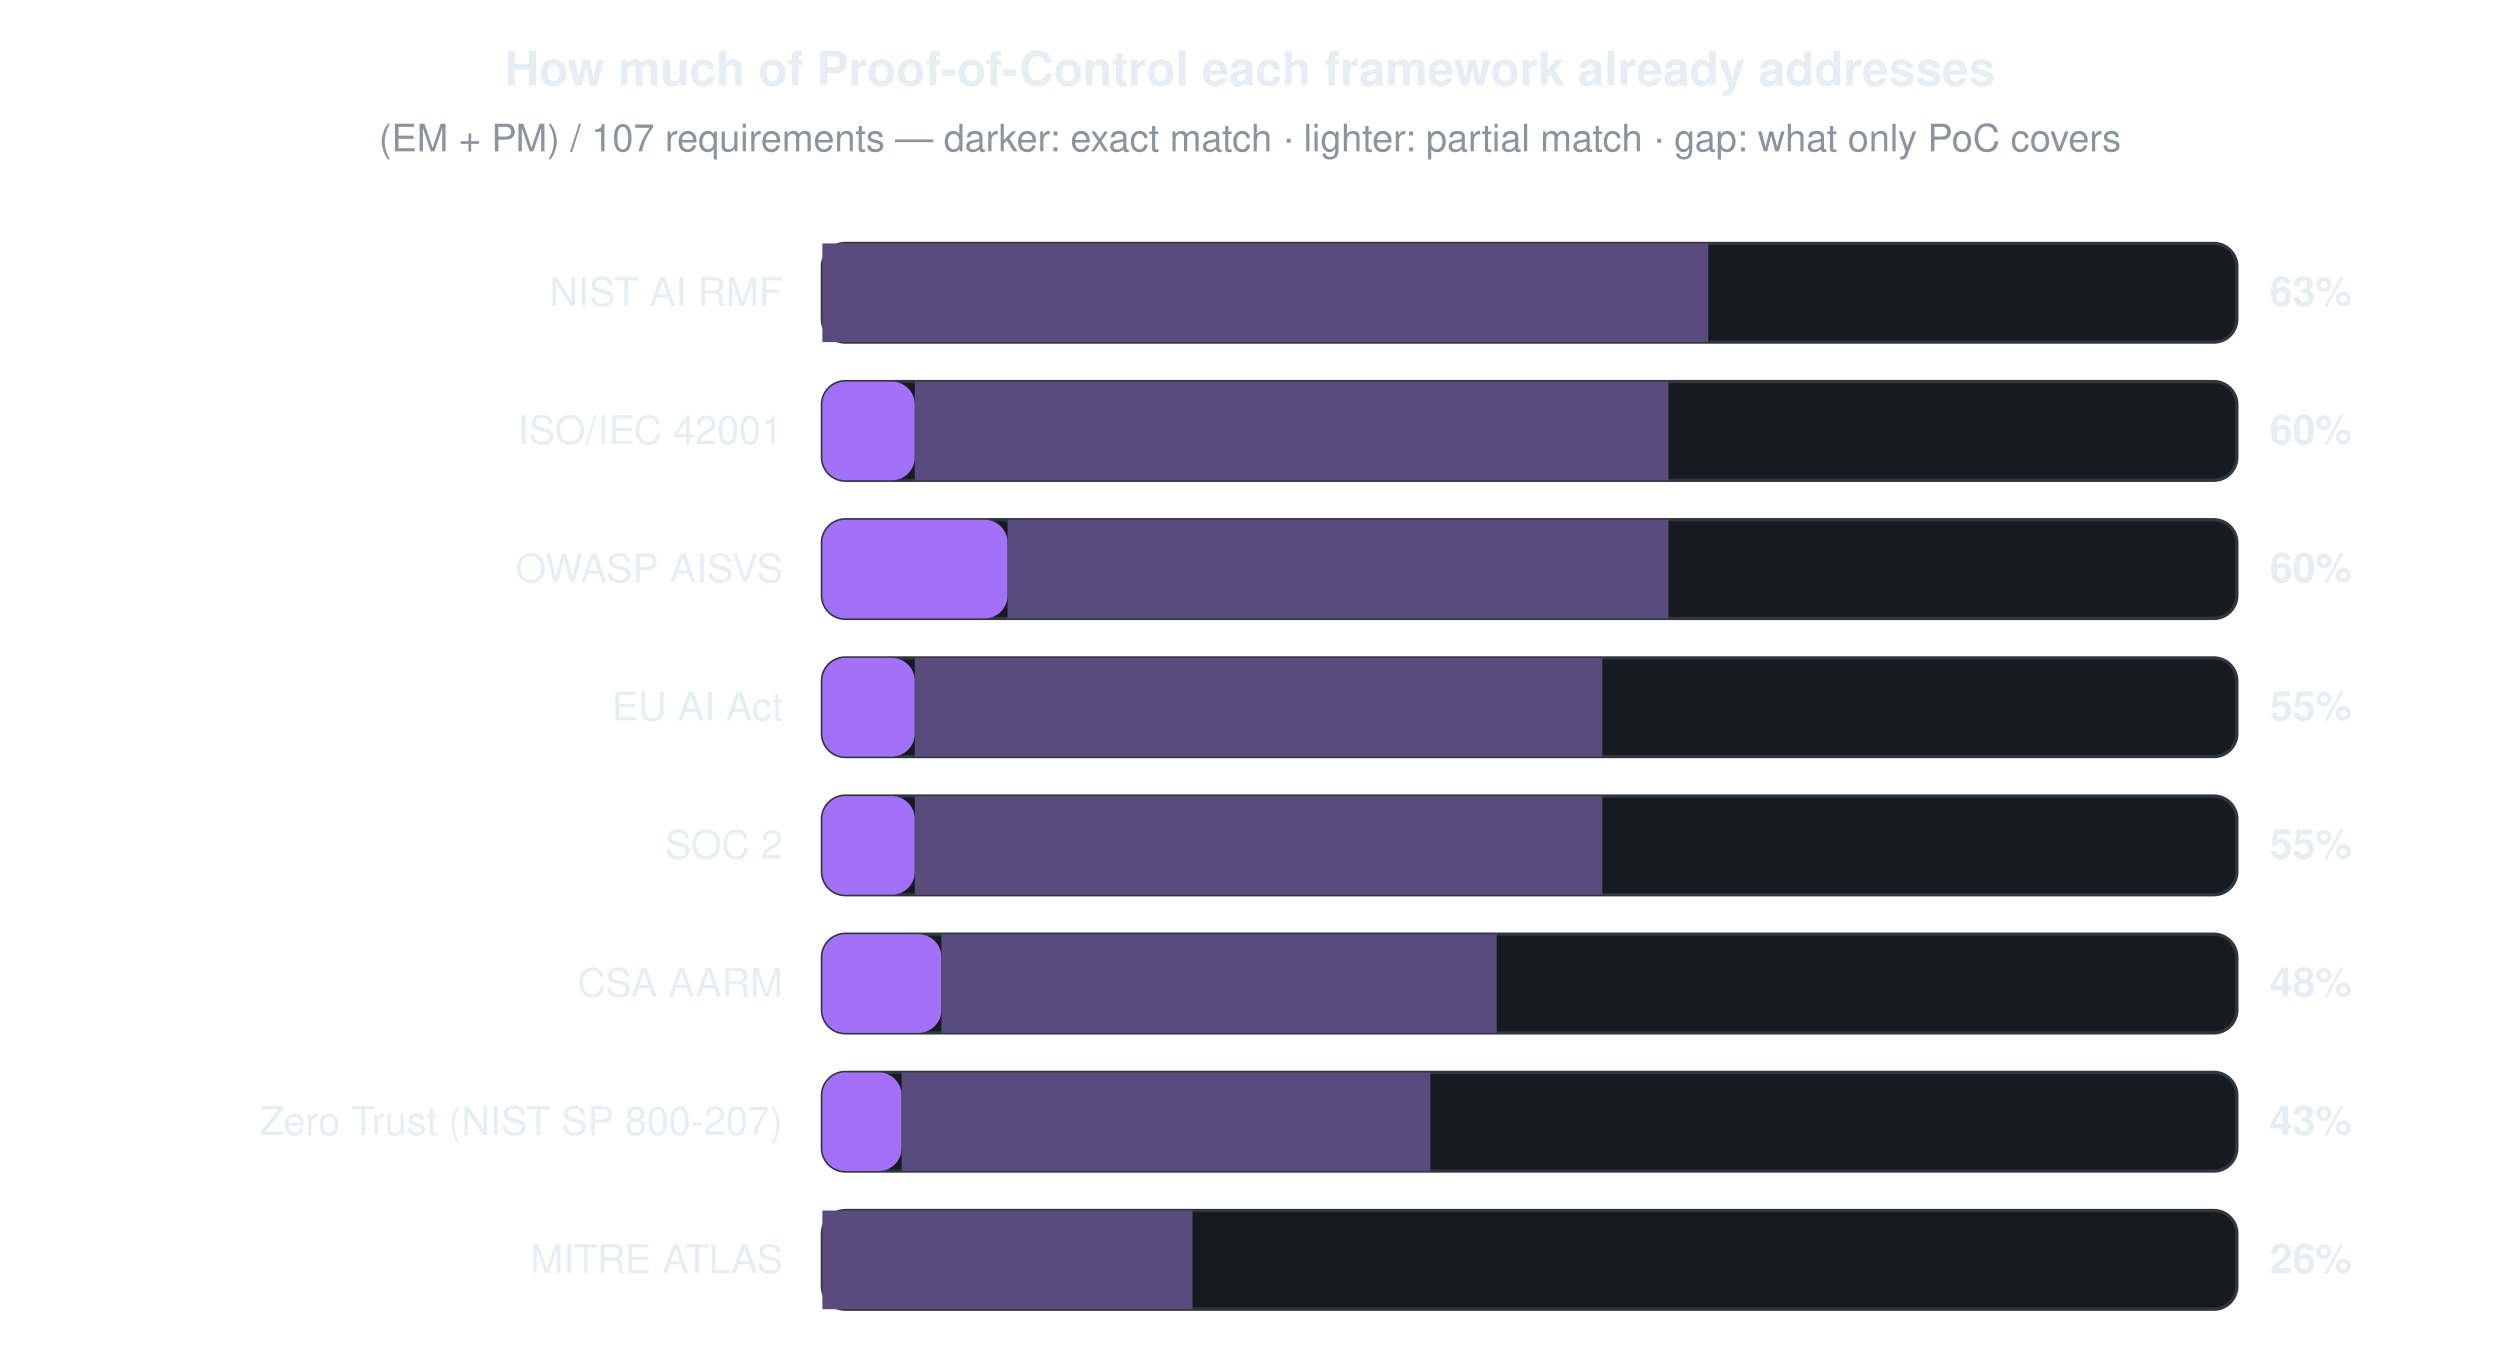
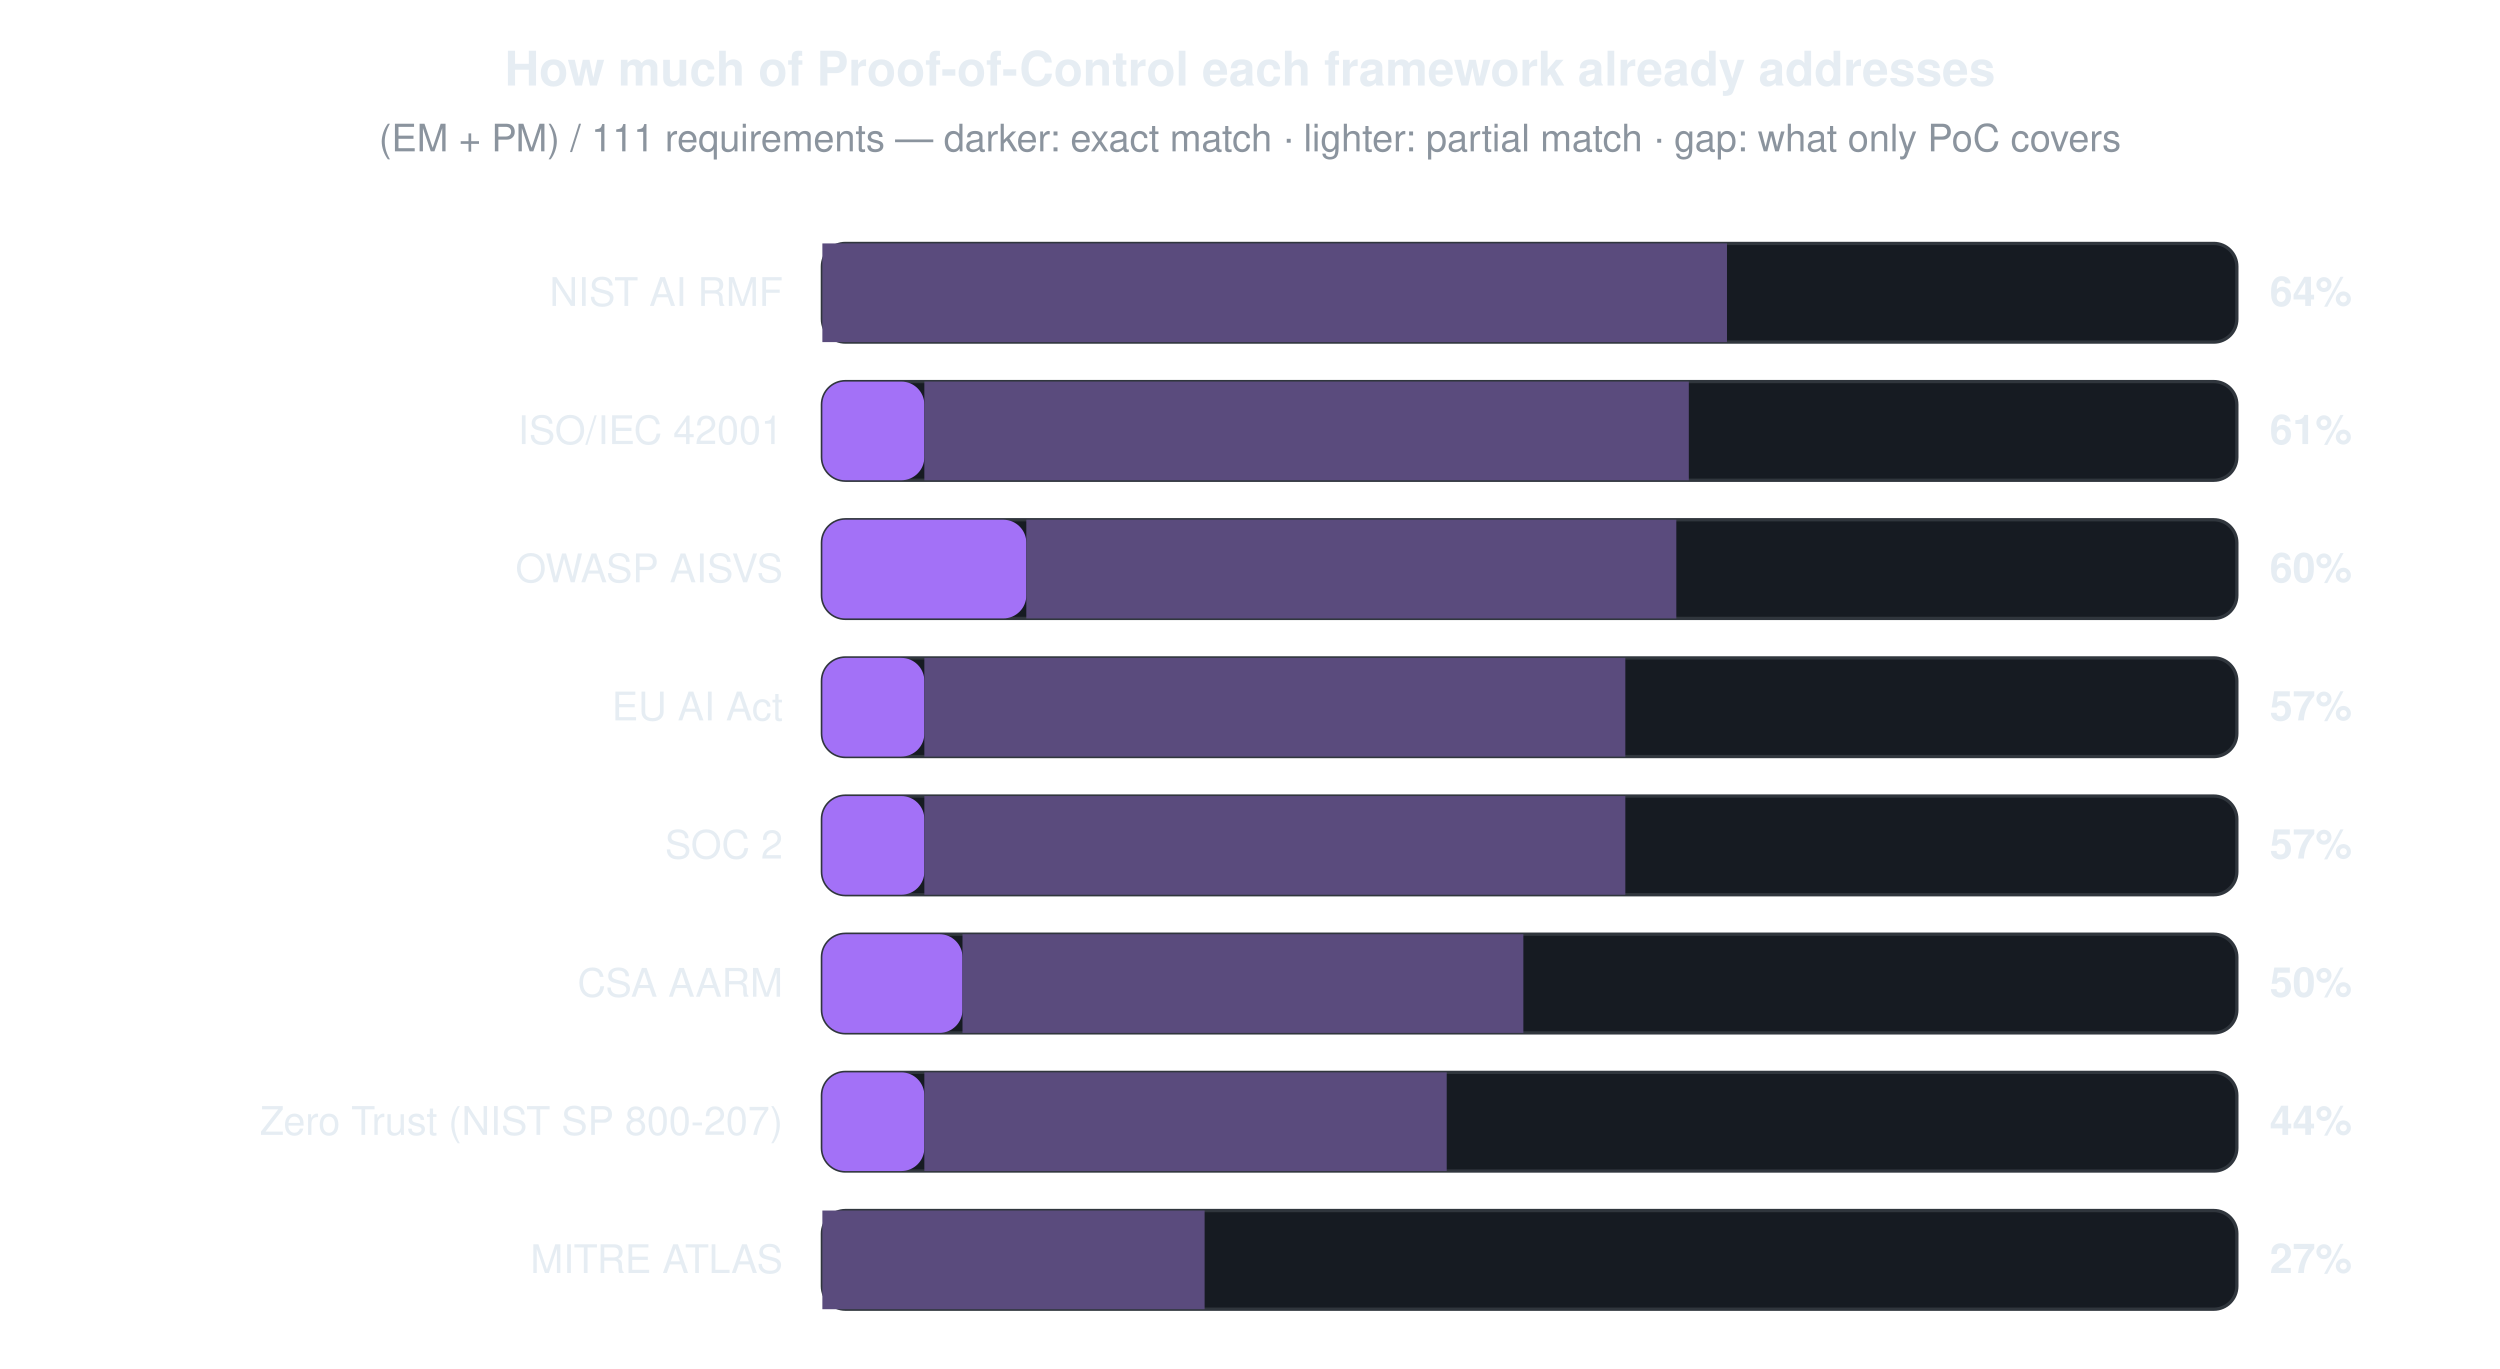
<svg xmlns="http://www.w3.org/2000/svg" width="760" height="416" viewBox="0 0 760 416" font-family="-apple-system,'Segoe UI',Helvetica,Arial,sans-serif">
  <text x="380.0" y="26" font-size="14.5" font-weight="600" fill="#e6edf3" text-anchor="middle">How much of Proof-of-Control each framework already addresses</text>
-   <text x="380.0" y="46" font-size="11.5" fill="#8b949e" text-anchor="middle">(EM + PM) / 107 requirements — darker: exact match · lighter: partial match · gap: what only PoC covers</text>
+   <text x="380.0" y="46" font-size="11.5" fill="#8b949e" text-anchor="middle">(EM + PM) / 111 requirements — darker: exact match · lighter: partial match · gap: what only PoC covers</text>
  <text x="238" y="93.0" font-size="12" fill="#e6edf3" text-anchor="end">NIST AI RMF</text>
  <rect x="250" y="74" width="430" height="30" rx="7" fill="#161b22" stroke="#30363d" />
-   <rect x="250.0" y="74" width="269.3" height="30" fill="#5a4b7d" />
-   <text x="690" y="93.0" font-size="12.5" font-weight="600" fill="#e6edf3">63%</text>
+   <rect x="250.0" y="74" width="275.0" height="30" fill="#5a4b7d" />
+   <text x="690" y="93.0" font-size="12.5" font-weight="600" fill="#e6edf3">64%</text>
  <text x="238" y="135.0" font-size="12" fill="#e6edf3" text-anchor="end">ISO/IEC 42001</text>
  <rect x="250" y="116" width="430" height="30" rx="7" fill="#161b22" stroke="#30363d" />
-   <rect x="250" y="116" width="28.1" height="30" rx="7" fill="#a371f7" />
-   <rect x="278.1" y="116" width="229.1" height="30" fill="#5a4b7d" />
-   <text x="690" y="135.0" font-size="12.5" font-weight="600" fill="#e6edf3">60%</text>
+   <rect x="250" y="116" width="31.0" height="30" rx="7" fill="#a371f7" />
+   <rect x="281.0" y="116" width="232.4" height="30" fill="#5a4b7d" />
+   <text x="690" y="135.0" font-size="12.5" font-weight="600" fill="#e6edf3">61%</text>
  <text x="238" y="177.0" font-size="12" fill="#e6edf3" text-anchor="end">OWASP AISVS</text>
  <rect x="250" y="158" width="430" height="30" rx="7" fill="#161b22" stroke="#30363d" />
-   <rect x="250" y="158" width="56.3" height="30" rx="7" fill="#a371f7" />
-   <rect x="306.3" y="158" width="200.9" height="30" fill="#5a4b7d" />
+   <rect x="250" y="158" width="62.0" height="30" rx="7" fill="#a371f7" />
+   <rect x="312.0" y="158" width="197.6" height="30" fill="#5a4b7d" />
  <text x="690" y="177.0" font-size="12.5" font-weight="600" fill="#e6edf3">60%</text>
  <text x="238" y="219.0" font-size="12" fill="#e6edf3" text-anchor="end">EU AI Act</text>
  <rect x="250" y="200" width="430" height="30" rx="7" fill="#161b22" stroke="#30363d" />
-   <rect x="250" y="200" width="28.1" height="30" rx="7" fill="#a371f7" />
-   <rect x="278.1" y="200" width="209.0" height="30" fill="#5a4b7d" />
-   <text x="690" y="219.0" font-size="12.5" font-weight="600" fill="#e6edf3">55%</text>
+   <rect x="250" y="200" width="31.0" height="30" rx="7" fill="#a371f7" />
+   <rect x="281.0" y="200" width="213.1" height="30" fill="#5a4b7d" />
+   <text x="690" y="219.0" font-size="12.5" font-weight="600" fill="#e6edf3">57%</text>
  <text x="238" y="261.0" font-size="12" fill="#e6edf3" text-anchor="end">SOC 2</text>
  <rect x="250" y="242" width="430" height="30" rx="7" fill="#161b22" stroke="#30363d" />
-   <rect x="250" y="242" width="28.1" height="30" rx="7" fill="#a371f7" />
-   <rect x="278.1" y="242" width="209.0" height="30" fill="#5a4b7d" />
-   <text x="690" y="261.0" font-size="12.5" font-weight="600" fill="#e6edf3">55%</text>
+   <rect x="250" y="242" width="31.0" height="30" rx="7" fill="#a371f7" />
+   <rect x="281.0" y="242" width="213.1" height="30" fill="#5a4b7d" />
+   <text x="690" y="261.0" font-size="12.5" font-weight="600" fill="#e6edf3">57%</text>
  <text x="238" y="303.0" font-size="12" fill="#e6edf3" text-anchor="end">CSA AARM</text>
  <rect x="250" y="284" width="430" height="30" rx="7" fill="#161b22" stroke="#30363d" />
-   <rect x="250" y="284" width="36.2" height="30" rx="7" fill="#a371f7" />
-   <rect x="286.2" y="284" width="168.8" height="30" fill="#5a4b7d" />
-   <text x="690" y="303.0" font-size="12.5" font-weight="600" fill="#e6edf3">48%</text>
+   <rect x="250" y="284" width="42.6" height="30" rx="7" fill="#a371f7" />
+   <rect x="292.6" y="284" width="170.5" height="30" fill="#5a4b7d" />
+   <text x="690" y="303.0" font-size="12.5" font-weight="600" fill="#e6edf3">50%</text>
  <text x="238" y="345.0" font-size="12" fill="#e6edf3" text-anchor="end">Zero Trust (NIST SP 800-207)</text>
  <rect x="250" y="326" width="430" height="30" rx="7" fill="#161b22" stroke="#30363d" />
-   <rect x="250" y="326" width="24.1" height="30" rx="7" fill="#a371f7" />
-   <rect x="274.1" y="326" width="160.7" height="30" fill="#5a4b7d" />
-   <text x="690" y="345.0" font-size="12.5" font-weight="600" fill="#e6edf3">43%</text>
+   <rect x="250" y="326" width="31.0" height="30" rx="7" fill="#a371f7" />
+   <rect x="281.0" y="326" width="158.8" height="30" fill="#5a4b7d" />
+   <text x="690" y="345.0" font-size="12.5" font-weight="600" fill="#e6edf3">44%</text>
  <text x="238" y="387.0" font-size="12" fill="#e6edf3" text-anchor="end">MITRE ATLAS</text>
  <rect x="250" y="368" width="430" height="30" rx="7" fill="#161b22" stroke="#30363d" />
-   <rect x="250.0" y="368" width="112.5" height="30" fill="#5a4b7d" />
-   <text x="690" y="387.0" font-size="12.5" font-weight="600" fill="#e6edf3">26%</text>
+   <rect x="250.0" y="368" width="116.2" height="30" fill="#5a4b7d" />
+   <text x="690" y="387.0" font-size="12.5" font-weight="600" fill="#e6edf3">27%</text>
</svg>
